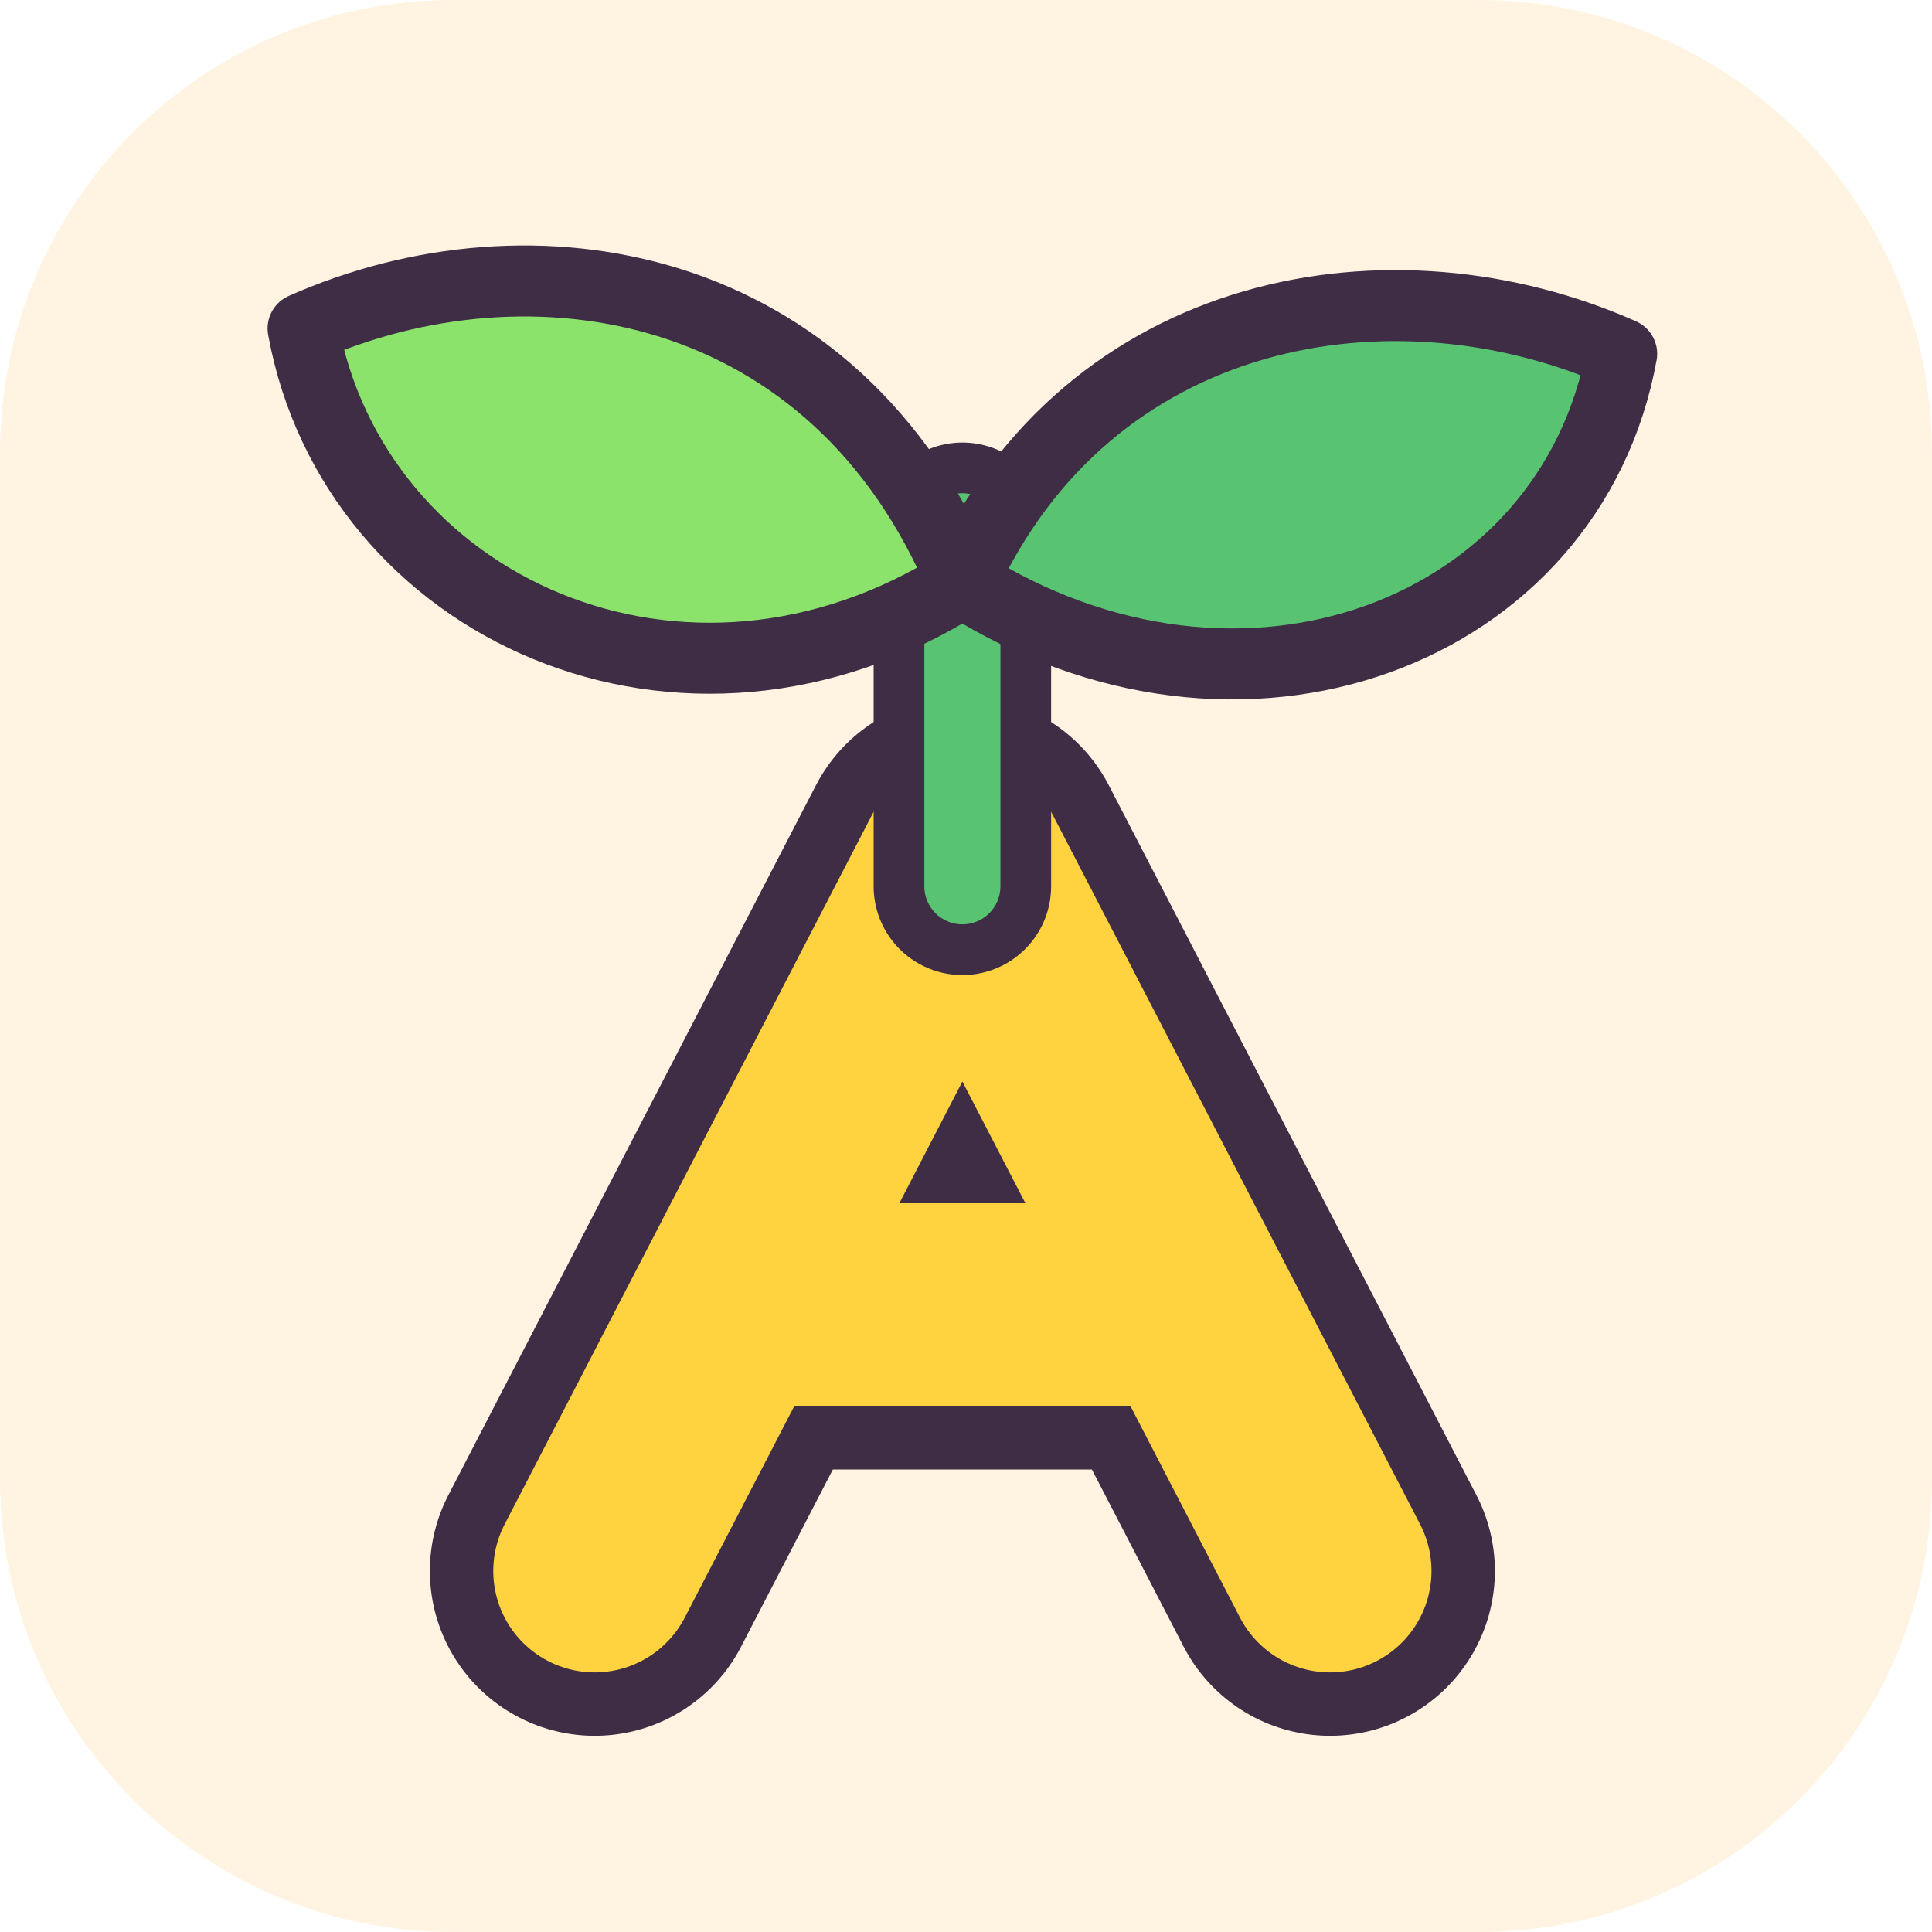
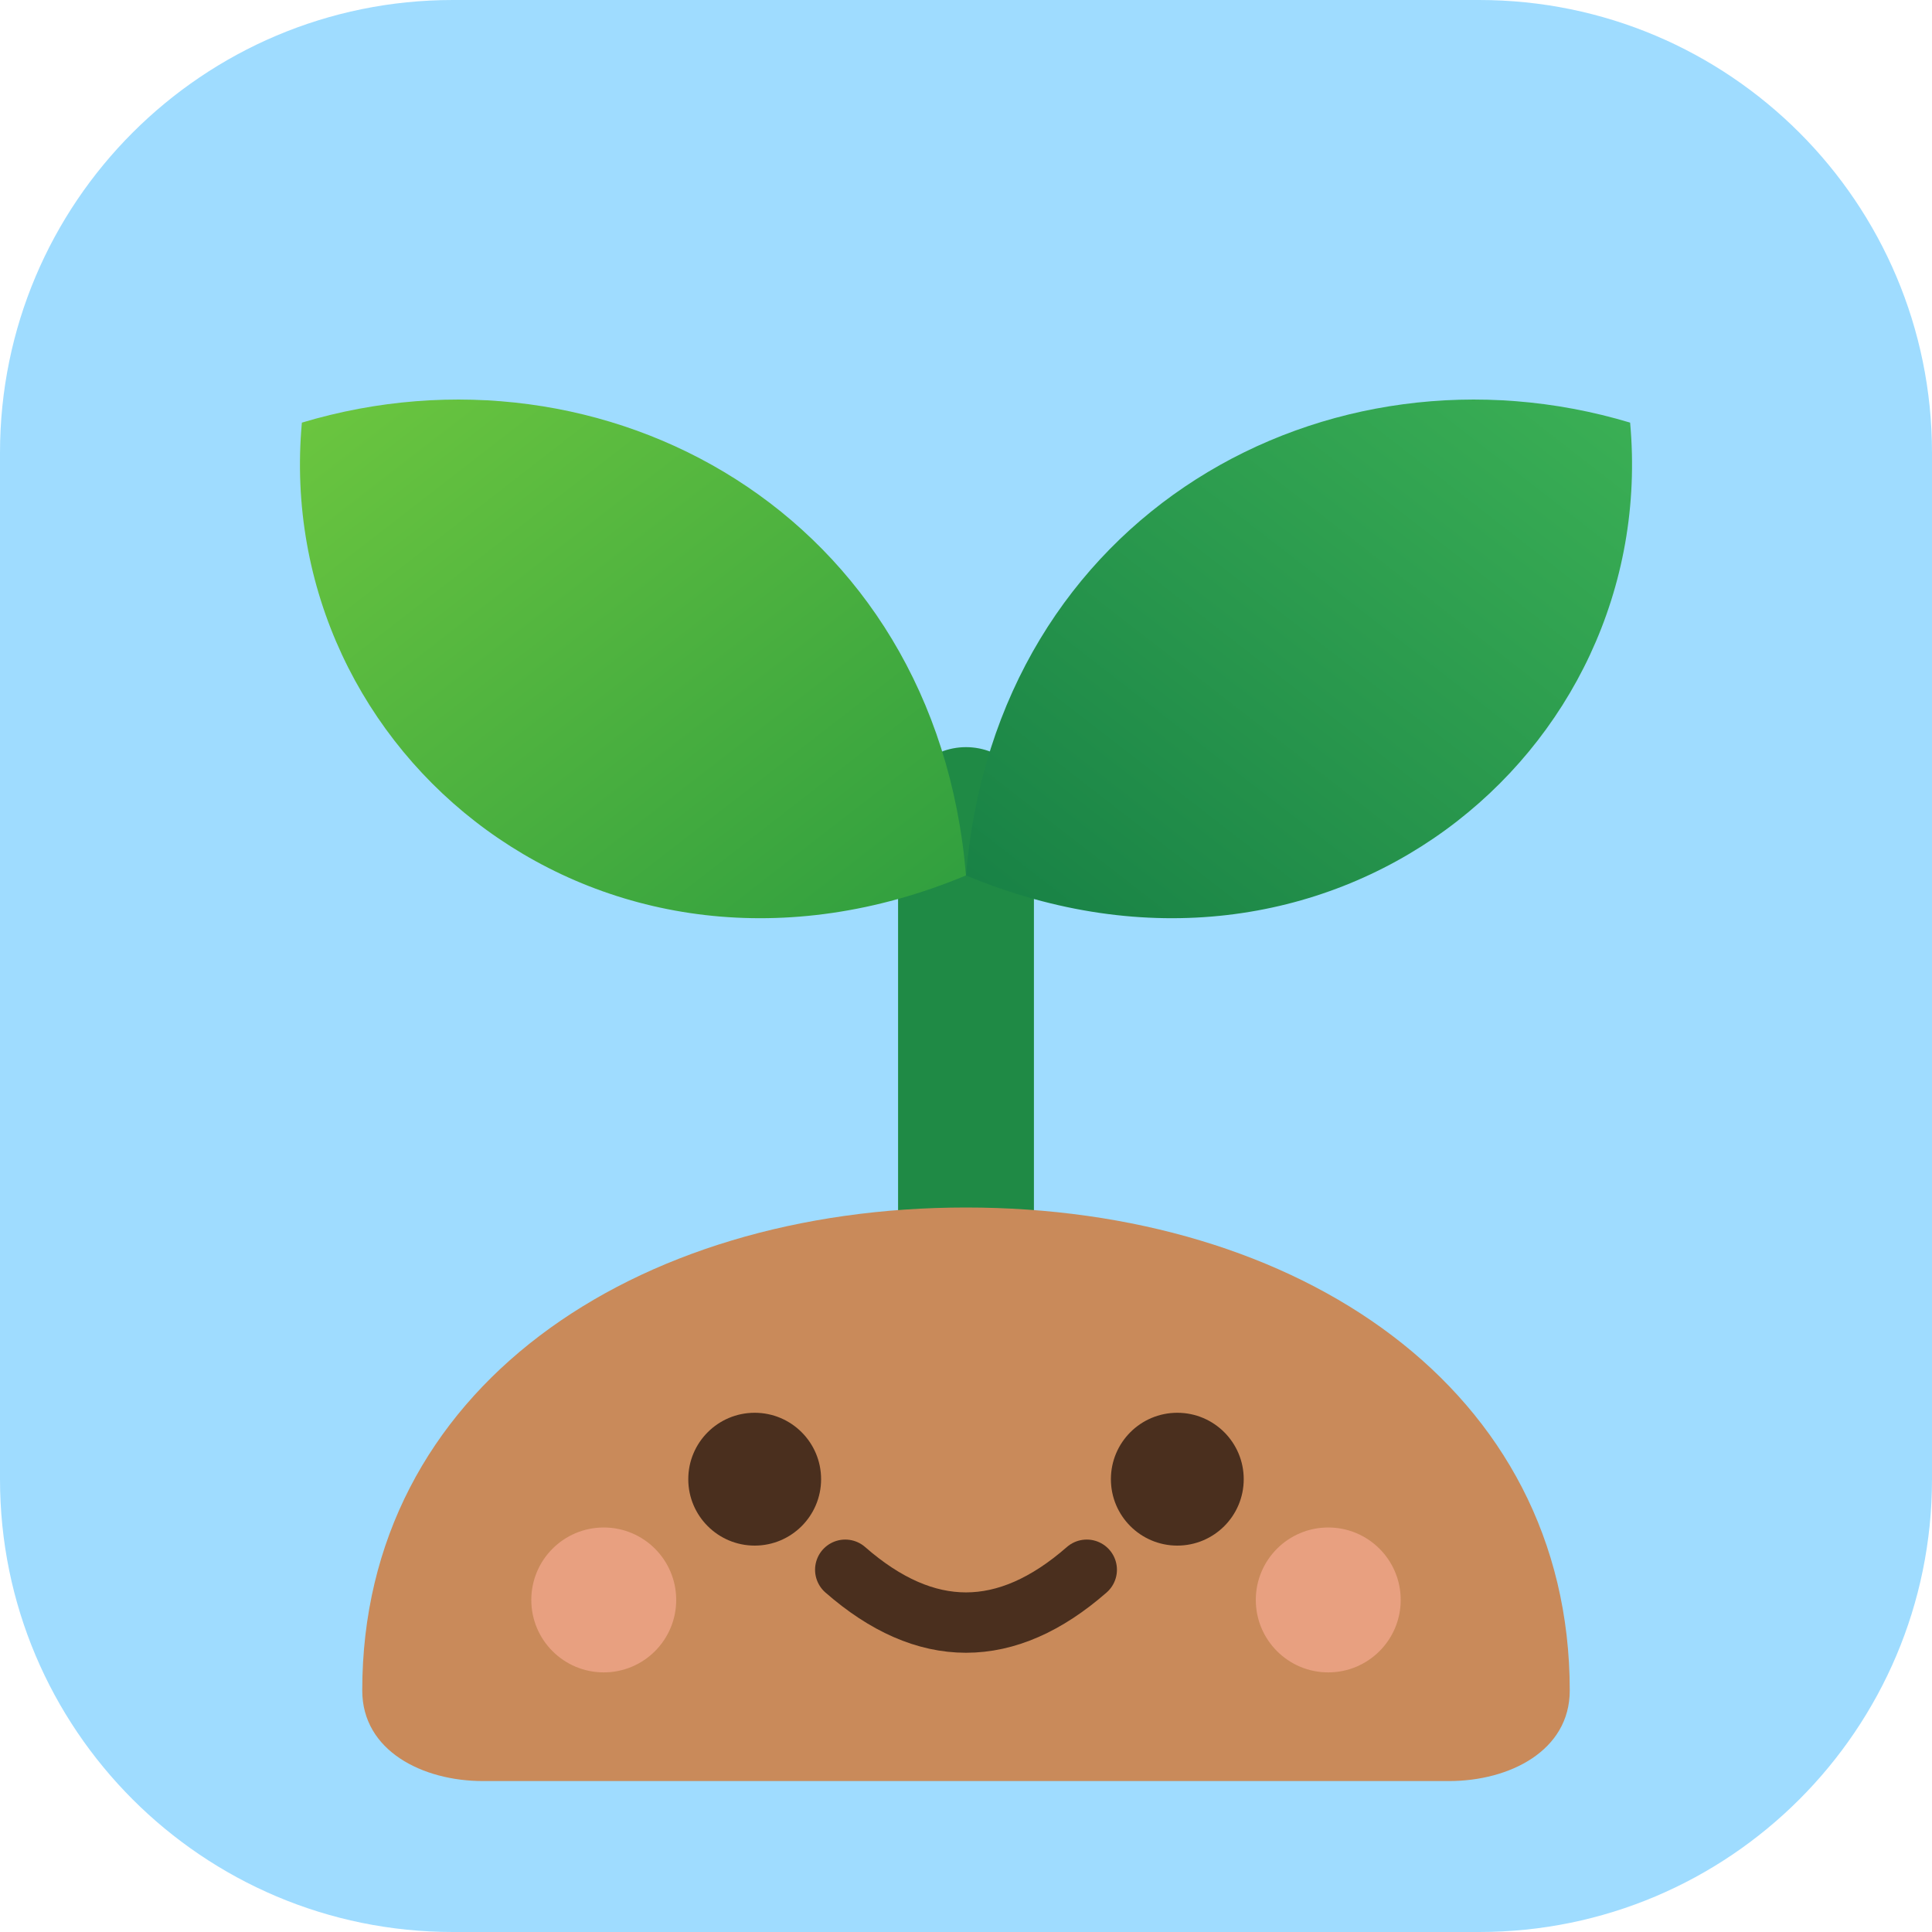
<svg xmlns="http://www.w3.org/2000/svg" viewBox="0 0 64 64">
-   <rect width="64" height="64" rx="15" fill="#fff4e2" />
-   <g transform="translate(5 5) scale(.84)">
-     <g fill="none" stroke-linecap="round" stroke-linejoin="round">
-       <path d="M32 28 L17.5 56 M32 28 L46.5 56 M23 45.5 H41" stroke="#3f2d46" stroke-width="13" />
-       <path d="M32 28 L17.5 56 M32 28 L46.5 56 M23 45.5 H41" stroke="#ffd23f" stroke-width="8" />
-       <path d="M32 29 V15" stroke="#3f2d46" stroke-width="7" />
-       <path d="M32 29 V15" stroke="#58c472" stroke-width="3" />
-     </g>
-     <path d="M32 17 C27 5 15 3 6 7 C8 18 21 24 32 17 Z" fill="#8be36b" stroke="#3f2d46" stroke-width="2.8" stroke-linejoin="round" />
-     <path d="M32 17 C37 6 49 4 58 8 C56 19 43 24 32 17 Z" fill="#58c472" stroke="#3f2d46" stroke-width="2.8" stroke-linejoin="round" />
-   </g>
+   <defs>
+     <linearGradient id="l1" x1="0" y1="0" x2="1" y2="1">
+       <stop offset="0" stop-color="#6cc63f" />
+       <stop offset="1" stop-color="#2f9e3f" />
+     </linearGradient>
+     <linearGradient id="l2" x1="1" y1="0" x2="0" y2="1">
+       <stop offset="0" stop-color="#3bb055" />
+       <stop offset="1" stop-color="#178045" />
+     </linearGradient>
+   </defs>
+   <rect width="64" height="64" rx="15" fill="#9fdcff" />
+   <path d="M32 42 V27" stroke="#1f8a45" stroke-width="4.500" stroke-linecap="round" />
+   <path d="M32 29 C31 17 20 11 10 14 C9 25 20 34 32 29 Z" fill="url(#l1)" />
+   <path d="M32 29 C33 17 44 11 54 14 C55 25 44 34 32 29 Z" fill="url(#l2)" />
+   <path d="M12 56 C12 46 21 40 32 40 C43 40 52 46 52 56 C52 58 50 59 48 59 H16 C14 59 12 58 12 56 Z" fill="#c98a5a" />
+   <circle cx="25" cy="49" r="2.200" fill="#4a2f1e" />
+   <circle cx="39" cy="49" r="2.200" fill="#4a2f1e" />
+   <path d="M28 52 Q32 55.500 36 52" fill="none" stroke="#4a2f1e" stroke-width="2" stroke-linecap="round" />
+   <circle cx="20" cy="53" r="2.400" fill="#f0a58a" opacity=".8" />
+   <circle cx="44" cy="53" r="2.400" fill="#f0a58a" opacity=".8" />
</svg>
